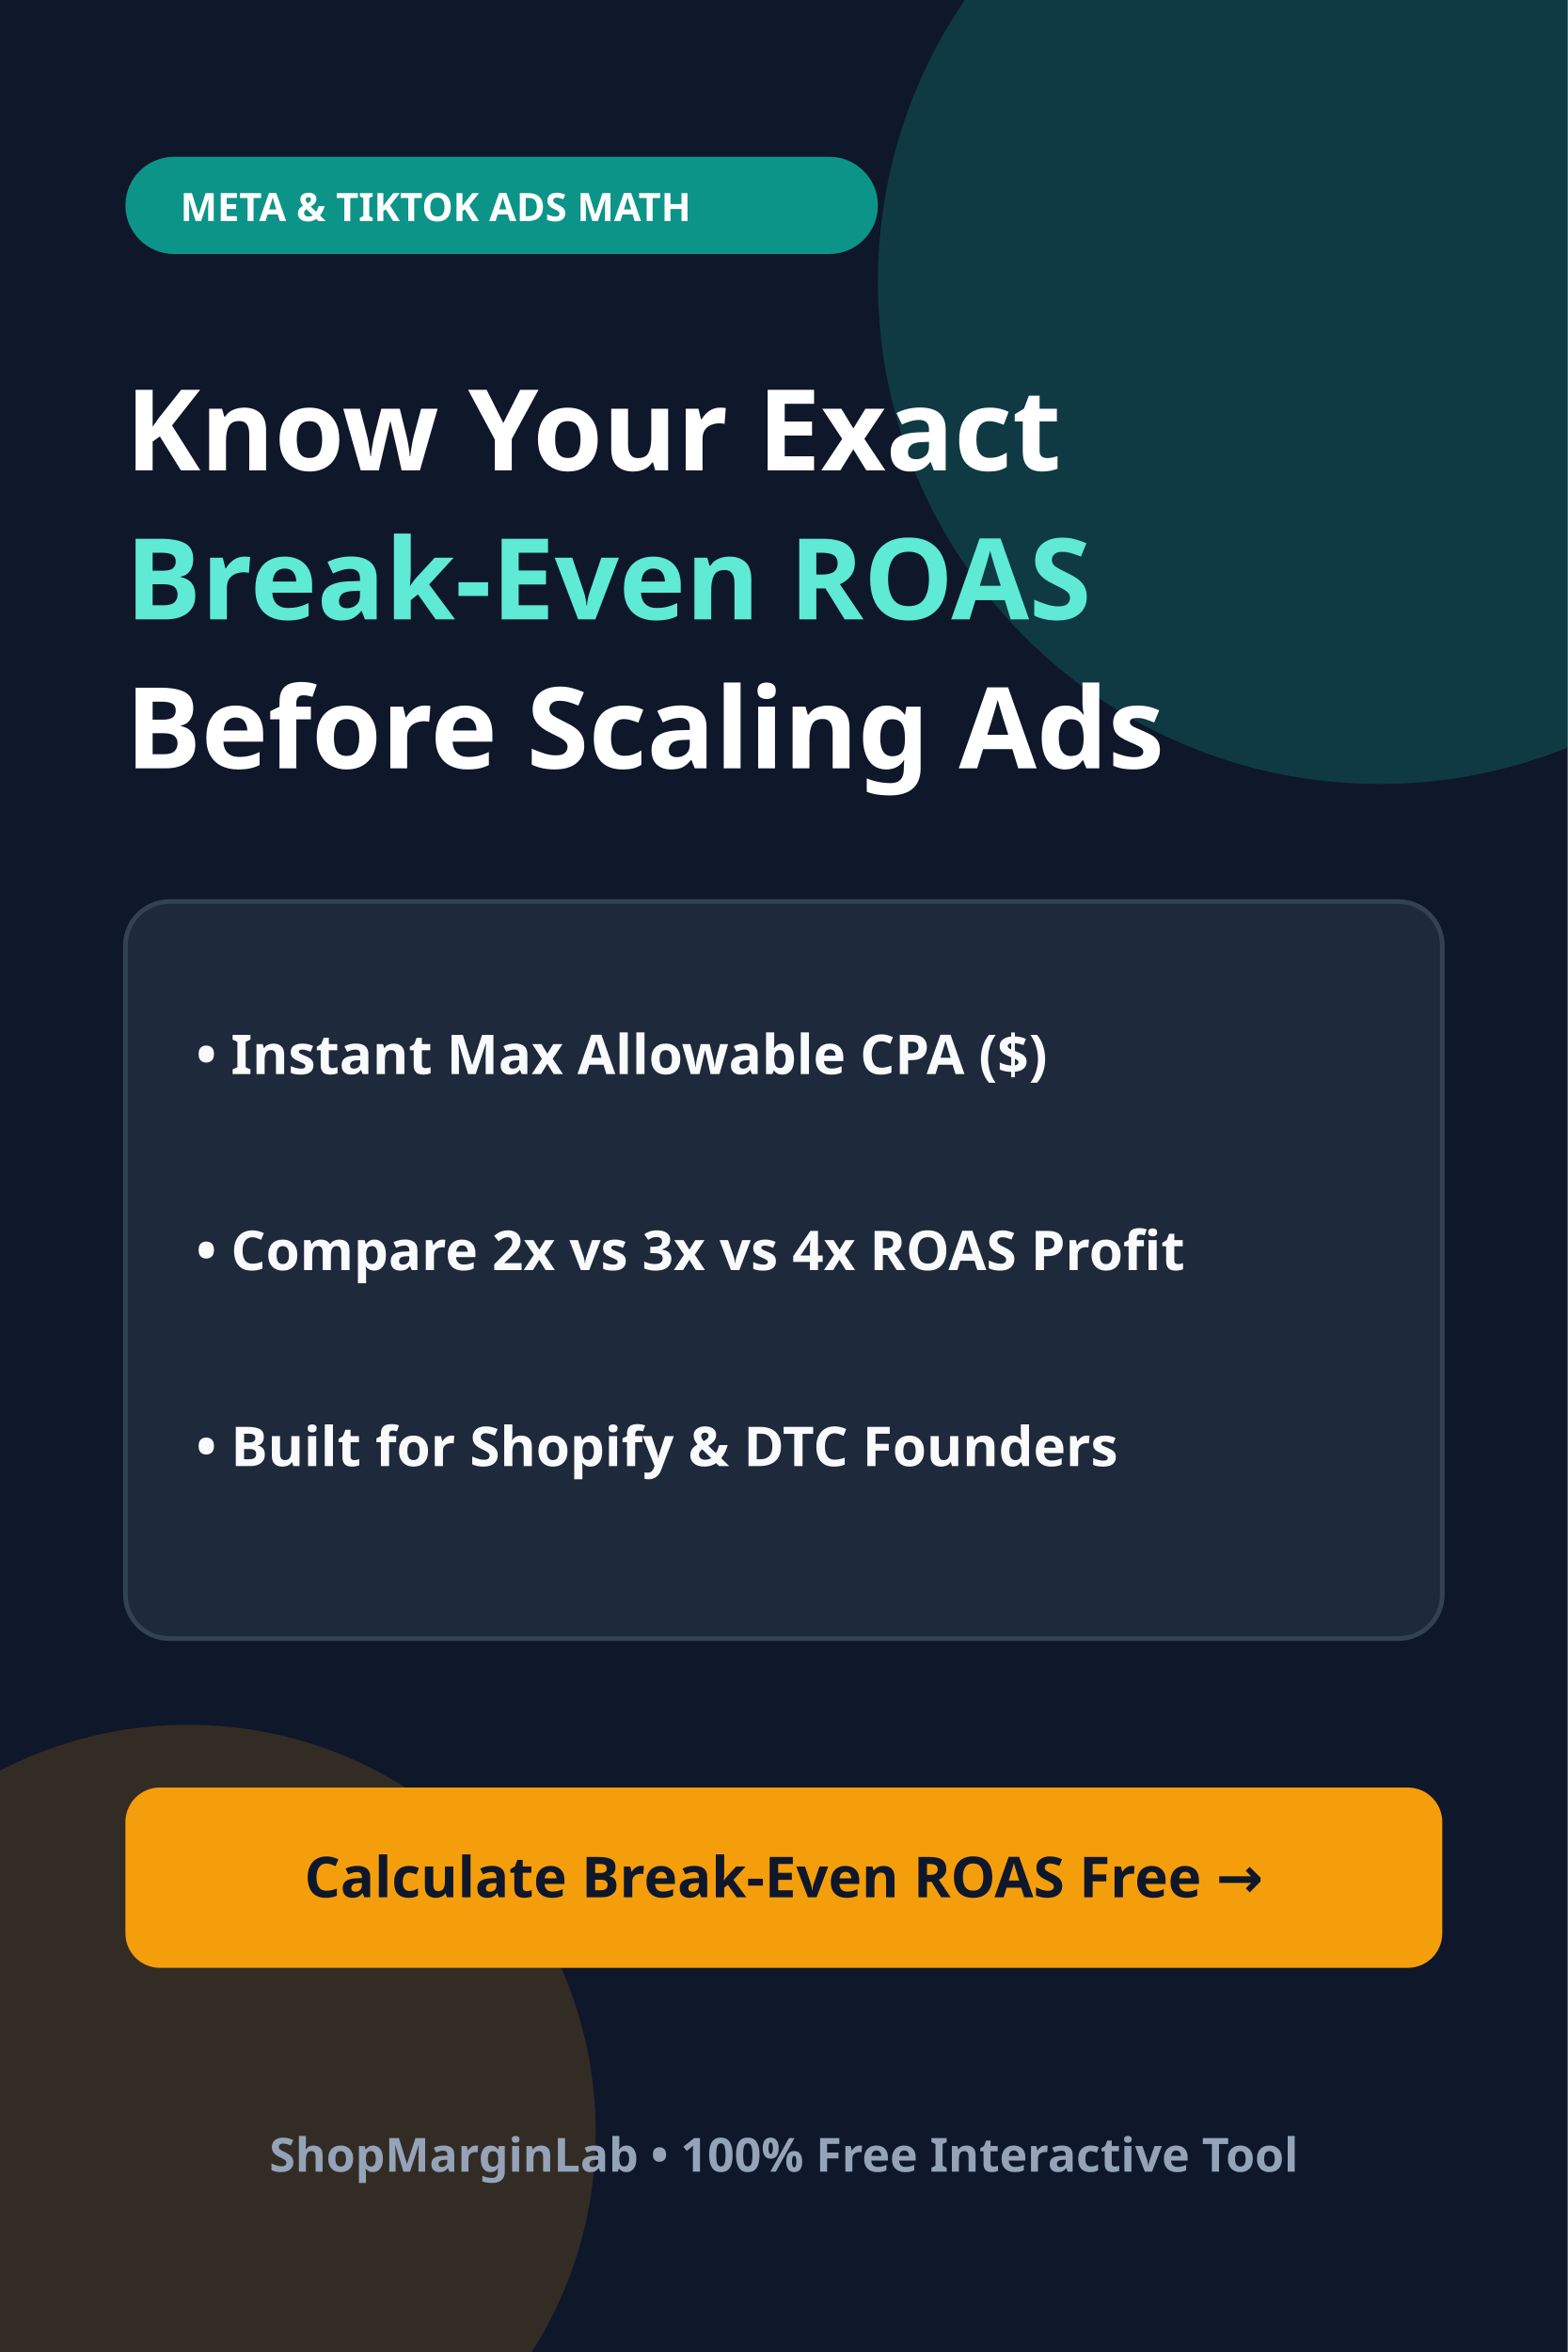
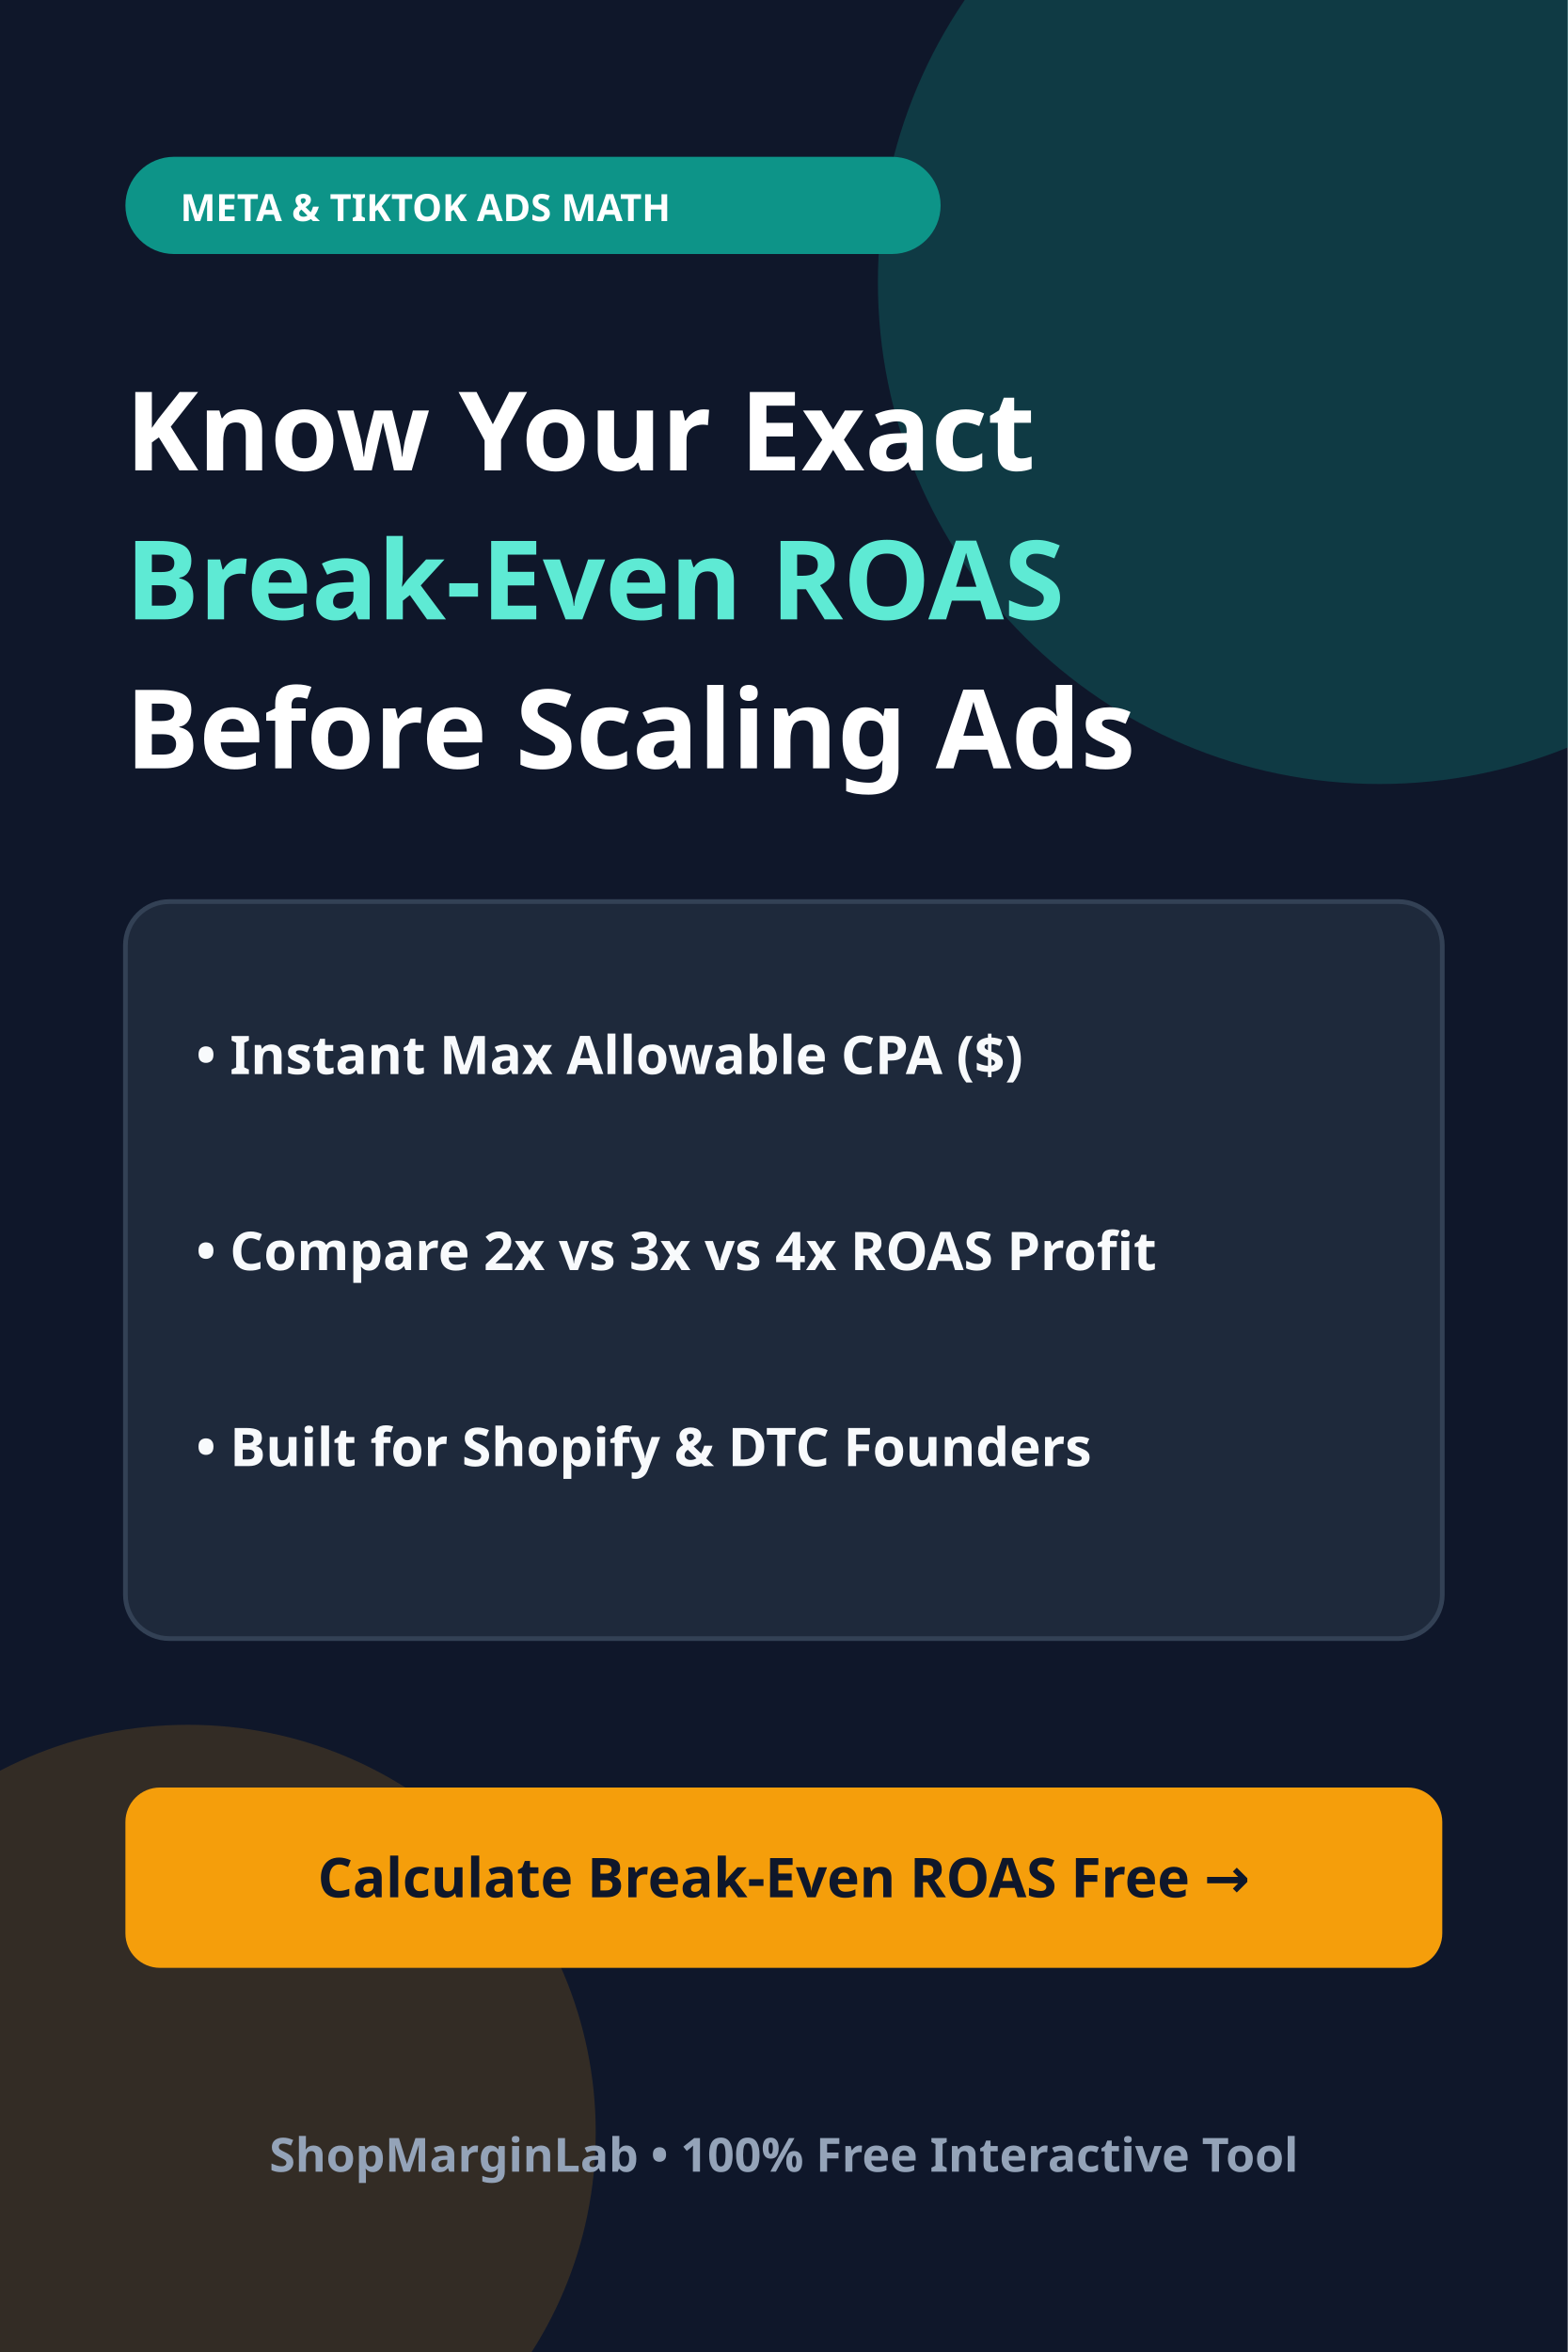
<svg xmlns="http://www.w3.org/2000/svg" width="1000" height="1500" viewBox="0 0 1000 1500">
  <rect width="1000" height="1500" fill="#0f172a" />
  <circle cx="880" cy="180" r="320" fill="#0d9488" opacity="0.28" />
  <circle cx="120" cy="1360" r="260" fill="#f59e0b" opacity="0.16" />
-   <rect x="80" y="100" width="480" height="62" rx="31" fill="#0d9488" />
-   <text x="115" y="141" font-family="system-ui, sans-serif" font-size="25" font-weight="800" fill="#ffffff">META &amp; TIKTOK ADS MATH</text>
-   <text x="80" y="300" font-family="system-ui, sans-serif" font-size="72" font-weight="800" fill="#ffffff">Know Your Exact</text>
-   <text x="80" y="395" font-family="system-ui, sans-serif" font-size="72" font-weight="800" fill="#5eead4">Break-Even ROAS</text>
-   <text x="80" y="490" font-family="system-ui, sans-serif" font-size="72" font-weight="800" fill="#ffffff">Before Scaling Ads</text>
+   <rect x="80" y="100" width="520" height="62" rx="31" fill="#0d9488" />
+   <text x="115" y="141" font-family="system-ui, sans-serif" font-size="24" font-weight="800" fill="#ffffff">META &amp; TIKTOK ADS MATH</text>
+   <text x="80" y="300" font-family="system-ui, sans-serif" font-size="70" font-weight="800" fill="#ffffff">Know Your Exact</text>
+   <text x="80" y="395" font-family="system-ui, sans-serif" font-size="70" font-weight="800" fill="#5eead4">Break-Even ROAS</text>
+   <text x="80" y="490" font-family="system-ui, sans-serif" font-size="70" font-weight="800" fill="#ffffff">Before Scaling Ads</text>
  <rect x="80" y="575" width="840" height="470" rx="28" fill="#1e293b" stroke="#334155" stroke-width="3" />
-   <text x="125" y="685" font-family="system-ui, sans-serif" font-size="35" font-weight="600" fill="#f8fafc">• Instant Max Allowable CPA ($)</text>
-   <text x="125" y="810" font-family="system-ui, sans-serif" font-size="35" font-weight="600" fill="#f8fafc">• Compare 2x vs 3x vs 4x ROAS Profit</text>
-   <text x="125" y="935" font-family="system-ui, sans-serif" font-size="35" font-weight="600" fill="#f8fafc">• Built for Shopify &amp; DTC Founders</text>
+   <text x="125" y="685" font-family="system-ui, sans-serif" font-size="34" font-weight="600" fill="#f8fafc">• Instant Max Allowable CPA ($)</text>
+   <text x="125" y="810" font-family="system-ui, sans-serif" font-size="34" font-weight="600" fill="#f8fafc">• Compare 2x vs 3x vs 4x ROAS Profit</text>
+   <text x="125" y="935" font-family="system-ui, sans-serif" font-size="34" font-weight="600" fill="#f8fafc">• Built for Shopify &amp; DTC Founders</text>
  <rect x="80" y="1140" width="840" height="115" rx="22" fill="#f59e0b" />
-   <text x="500" y="1210" text-anchor="middle" font-family="system-ui, sans-serif" font-size="36" font-weight="800" fill="#0f172a">Calculate Break-Even ROAS Free →</text>
+   <text x="500" y="1210" text-anchor="middle" font-family="system-ui, sans-serif" font-size="35" font-weight="800" fill="#0f172a">Calculate Break-Even ROAS Free →</text>
  <text x="500" y="1385" text-anchor="middle" font-family="system-ui, sans-serif" font-size="30" font-weight="700" fill="#94a3b8">ShopMarginLab • 100% Free Interactive Tool</text>
</svg>
